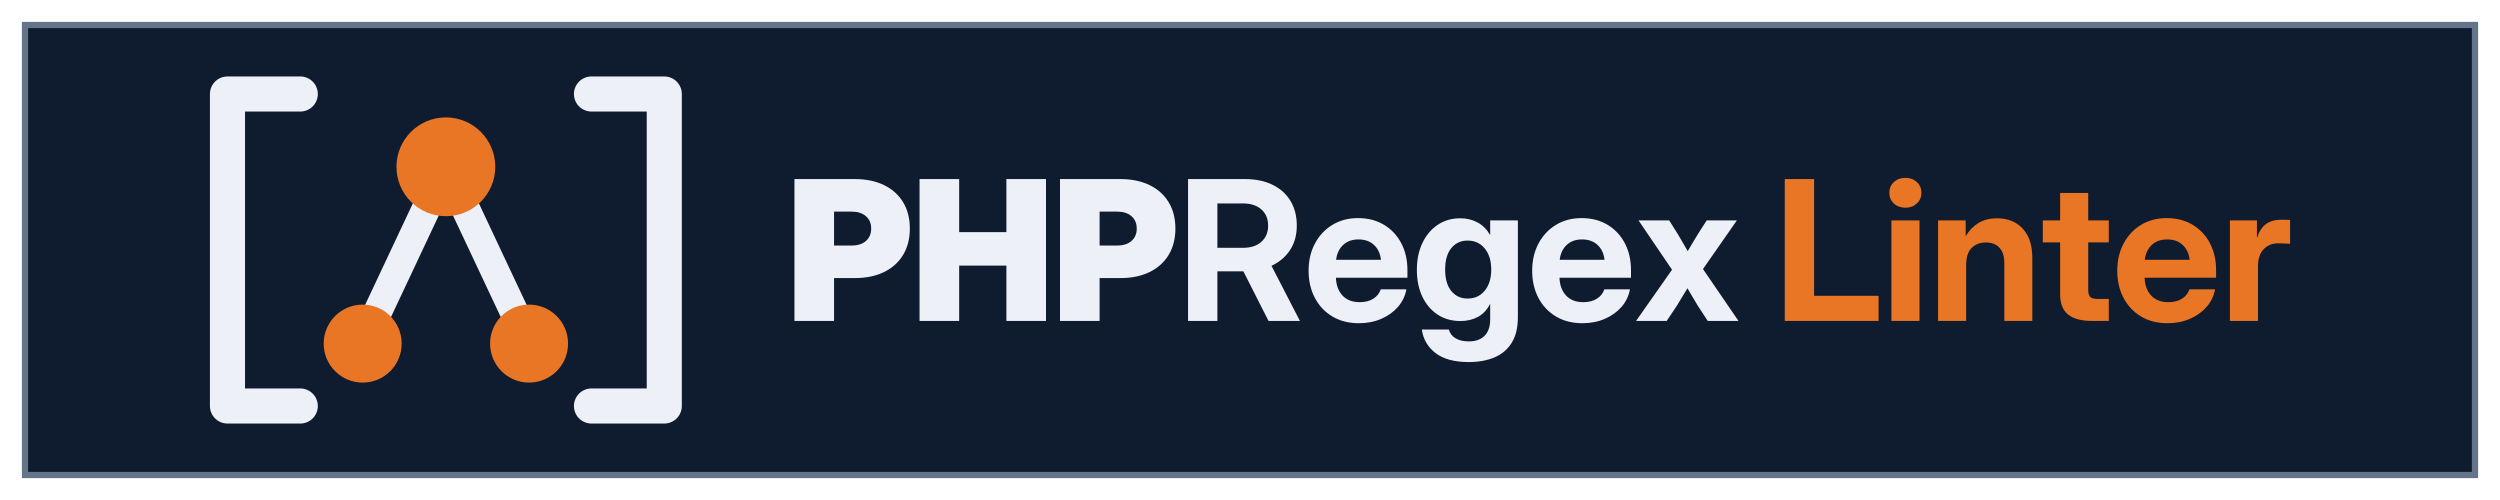
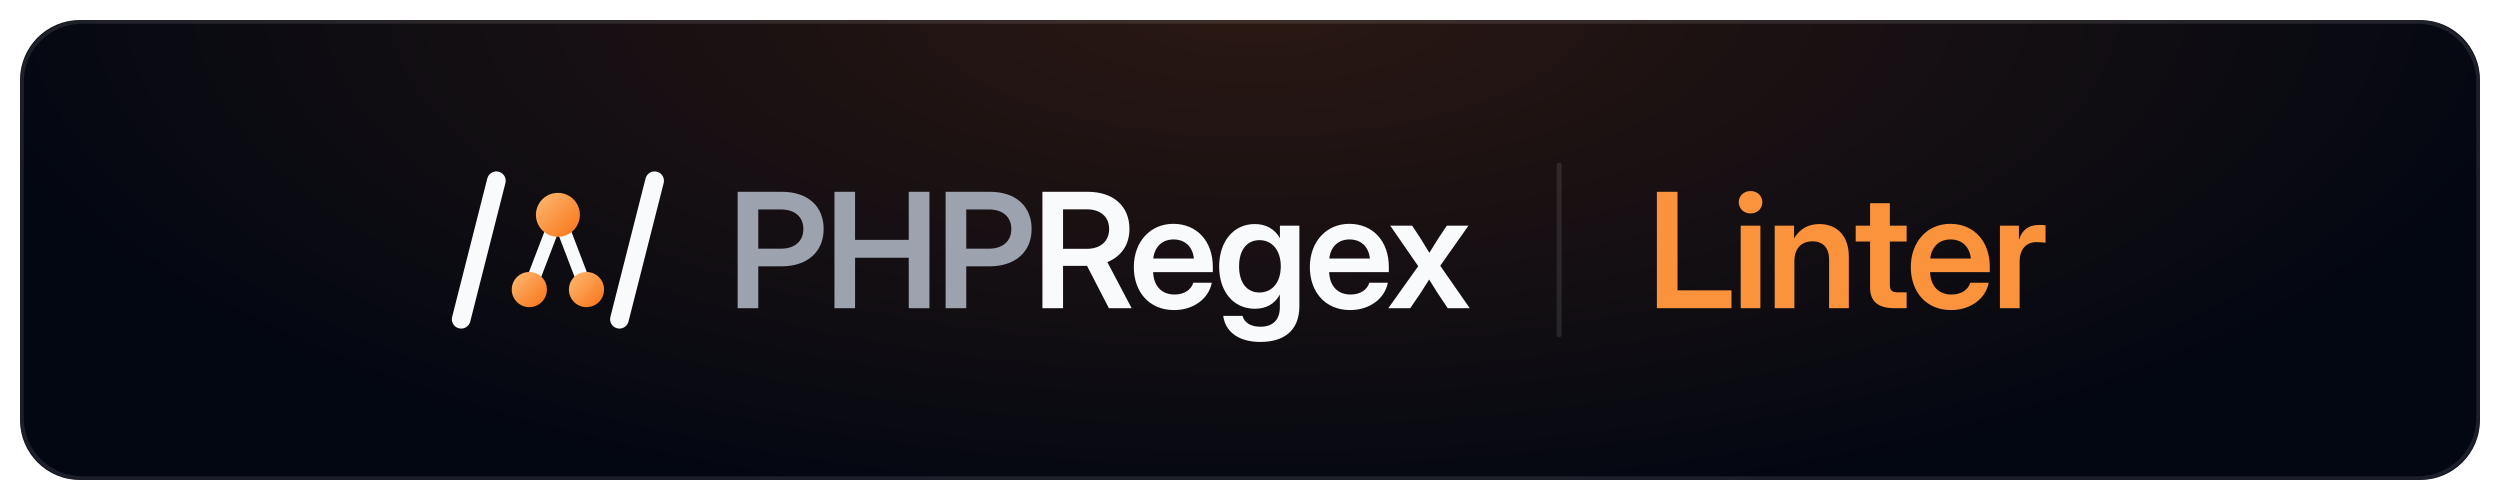
- <svg xmlns="http://www.w3.org/2000/svg" viewBox="0 0 1000 200" width="1000" height="200" role="img">
-   <style>.paper{fill:#0F1B2E}.ink-f{fill:#EDF1F7}.ink-s{stroke:#EDF1F7;fill:none}.amber-f{fill:#E97625}</style>
-   <rect x="10" y="10" width="980" height="180" class="paper" stroke="#64748B" stroke-width="2.5" />
-   <g transform="translate(178.3496 100) scale(0.52)">
-     <g fill="none" class="ink-s" stroke-width="27" stroke-linecap="round" stroke-linejoin="round">
-       <path d="M-112-120H-168V120H-112" />
-       <path d="M112-120H168V120H112" />
+ <svg xmlns="http://www.w3.org/2000/svg" viewBox="0 0 1000 200" width="1000" height="200" role="img" aria-label="PHPRegex Linter">
+   <defs>
+     <linearGradient id="n" x1="0" y1="0" x2="1" y2="1">
+       <stop offset="0" stop-color="#FDBA74" />
+       <stop offset="1" stop-color="#F97316" />
+     </linearGradient>
+     <radialGradient id="halo" cx="500" cy="0" r="1" gradientUnits="userSpaceOnUse" gradientTransform="translate(500 0) scale(520 210) translate(-500 0)">
+       <stop offset="0" stop-color="rgba(249,115,22,0.16)" />
+       <stop offset="1" stop-color="rgba(249,115,22,0.16)" stop-opacity="0" />
+     </radialGradient>
+   </defs>
+   <rect x="8" y="8" width="984" height="184" rx="24" fill="#030712" />
+   <rect x="8" y="8" width="984" height="184" rx="24" fill="url(#halo)" />
+   <rect x="8.75" y="8.75" width="982.5" height="182.5" rx="24" fill="none" stroke="rgba(255,255,255,0.10)" stroke-width="1.5" />
+   <g transform="translate(223.16 100.00) scale(0.2198)">
+     <g fill="none" stroke="#F9FAFB" stroke-linecap="round">
+       <path d="M-176 126L-112 -126M112 126L176 -126" stroke-width="34" />
+       <path d="M0 -64L-52 72M0 -64L52 72" stroke-width="24" />
    </g>
-     <g transform="translate(0 14)">
-       <path d="M0-78L-64 58M0-78L64 58" fill="none" class="ink-s" stroke-width="22" stroke-linecap="round" />
-       <circle cx="0" cy="-78" r="38" class="amber-f" />
-       <circle cx="-64" cy="58" r="30" class="amber-f" />
-       <circle cx="64" cy="58" r="30" class="amber-f" />
+     <g fill="url(#n)">
+       <circle cx="0" cy="-64" r="40" />
+       <circle cx="-52" cy="72" r="32" />
+       <circle cx="52" cy="72" r="32" />
    </g>
  </g>
-   <g transform="translate(314.7296 128.374)">
-     <path d="M3.047 0.0V-56.748H27.155Q33.935 -56.748 38.886 -54.33Q43.837 -51.911 46.522 -47.474Q49.207 -43.037 49.207 -36.943Q49.207 -30.888 46.522 -26.432Q43.837 -21.976 38.886 -19.557Q33.935 -17.139 27.155 -17.139H18.891V0.0ZM18.891 -30.164H25.975Q29.555 -30.164 31.649 -31.992Q33.744 -33.82 33.744 -36.943Q33.744 -40.066 31.649 -41.895Q29.555 -43.723 25.975 -43.723H18.891ZM53.092 0.0V-56.748H68.936V-35.534H87.826V-56.748H103.67V0.0H87.826V-22.128H68.936V0.0ZM109.269 0.0V-56.748H133.377Q140.156 -56.748 145.107 -54.33Q150.059 -51.911 152.744 -47.474Q155.429 -43.037 155.429 -36.943Q155.429 -30.888 152.744 -26.432Q150.059 -21.976 145.107 -19.557Q140.156 -17.139 133.377 -17.139H125.112V0.0ZM125.112 -30.164H132.196Q135.776 -30.164 137.871 -31.992Q139.966 -33.82 139.966 -36.943Q139.966 -40.066 137.871 -41.895Q135.776 -43.723 132.196 -43.723H125.112Z" class="ink-f" />
-     <path transform="translate(156.2666 0)" d="M4.228 0.0V-56.748H26.927Q33.325 -56.748 37.991 -54.482Q42.656 -52.216 45.189 -48.026Q47.722 -43.837 47.722 -38.124Q47.722 -32.487 45.037 -28.374Q42.352 -24.261 37.591 -22.052L48.979 0.0H36.41L26.355 -19.843Q26.317 -19.843 26.241 -19.843H15.958V0.0ZM15.958 -29.25H26.241Q30.888 -29.25 33.573 -31.668Q36.258 -34.087 36.258 -38.124Q36.258 -42.199 33.554 -44.599Q30.85 -46.998 26.203 -46.998H15.958ZM72.554 0.914Q66.46 0.914 61.947 -1.79Q57.434 -4.494 54.939 -9.236Q52.444 -13.978 52.444 -20.071Q52.444 -26.203 54.977 -30.964Q57.51 -35.725 61.966 -38.429Q66.422 -41.133 72.173 -41.133Q78.114 -41.133 82.551 -38.486Q86.988 -35.839 89.483 -31.135Q91.978 -26.432 91.978 -20.3V-17.291H63.375Q63.527 -12.835 66.003 -10.169Q68.479 -7.503 72.896 -7.503Q76.172 -7.503 78.362 -8.912Q80.552 -10.321 81.313 -12.645H91.559Q90.835 -8.646 88.169 -5.599Q85.503 -2.552 81.466 -0.819Q77.429 0.914 72.554 0.914ZM63.451 -24.451H81.39Q80.971 -28.222 78.59 -30.412Q76.21 -32.602 72.401 -32.602Q68.631 -32.602 66.27 -30.412Q63.908 -28.222 63.451 -24.451ZM116.505 16.453Q107.936 16.453 103.251 12.873Q98.566 9.293 97.729 3.428H108.545Q109.154 5.713 111.249 6.951Q113.344 8.188 116.505 8.188Q120.618 8.188 122.846 5.941Q125.074 3.694 125.074 -0.647V-6.817H125.036Q123.246 -3.275 120.18 -1.619Q117.114 0.038 113.153 0.038Q107.897 0.038 103.975 -2.59Q100.052 -5.218 97.9 -9.807Q95.748 -14.396 95.748 -20.414Q95.748 -26.47 97.938 -31.116Q100.128 -35.763 104.032 -38.41Q107.936 -41.057 113.077 -41.057Q116.962 -41.057 120.028 -39.4Q123.094 -37.743 125.036 -34.392H125.074V-40.219H136.157V-1.562Q136.157 4.799 133.663 8.779Q131.168 12.759 126.75 14.606Q122.332 16.453 116.505 16.453ZM116.048 -8.95Q120.313 -8.95 122.903 -12.111Q125.493 -15.272 125.493 -20.566Q125.493 -25.822 122.903 -28.983Q120.313 -32.145 116.048 -32.145Q111.973 -32.145 109.516 -29.117Q107.06 -26.089 107.06 -20.566Q107.06 -15.006 109.516 -11.978Q111.973 -8.95 116.048 -8.95ZM161.979 0.914Q155.886 0.914 151.373 -1.79Q146.859 -4.494 144.365 -9.236Q141.87 -13.978 141.87 -20.071Q141.87 -26.203 144.403 -30.964Q146.936 -35.725 151.392 -38.429Q155.848 -41.133 161.599 -41.133Q167.54 -41.133 171.977 -38.486Q176.414 -35.839 178.909 -31.135Q181.403 -26.432 181.403 -20.3V-17.291H152.801Q152.953 -12.835 155.429 -10.169Q157.904 -7.503 162.322 -7.503Q165.598 -7.503 167.788 -8.912Q169.978 -10.321 170.739 -12.645H180.984Q180.261 -8.646 177.595 -5.599Q174.929 -2.552 170.892 -0.819Q166.854 0.914 161.979 0.914ZM152.877 -24.451H170.815Q170.396 -28.222 168.016 -30.412Q165.636 -32.602 161.827 -32.602Q158.057 -32.602 155.695 -30.412Q153.334 -28.222 152.877 -24.451ZM183.422 0.0 197.818 -20.49 184.412 -40.219H196.676L200.218 -34.582Q201.246 -32.83 202.198 -31.192Q203.15 -29.555 204.103 -27.917Q205.055 -29.555 206.026 -31.192Q206.997 -32.83 208.063 -34.582L211.682 -40.219H223.755L210.196 -20.757L224.402 0.0H212.101L208.063 -6.17Q206.959 -7.998 205.969 -9.693Q204.979 -11.388 203.988 -13.063Q202.96 -11.388 201.932 -9.693Q200.903 -7.998 199.799 -6.17L195.686 0.0Z" class="ink-f" />
-     <path transform="translate(394.9512 0)" d="M4.228 0.0V-56.748H15.958V-10.055H41.742V0.0ZM46.884 0.0V-40.219H58.119V0.0ZM52.482 -45.284Q49.702 -45.284 47.874 -46.979Q46.046 -48.674 46.046 -51.264Q46.046 -53.854 47.874 -55.548Q49.702 -57.243 52.482 -57.243Q55.225 -57.243 57.053 -55.548Q58.881 -53.854 58.881 -51.264Q58.881 -48.674 57.053 -46.979Q55.225 -45.284 52.482 -45.284ZM76.781 -22.356V0.0H65.546V-40.219H76.591V-33.896Q78.647 -37.324 81.732 -39.19Q84.817 -41.057 89.159 -41.057Q95.558 -41.057 99.404 -36.924Q103.251 -32.792 103.251 -25.175V0.0H92.054V-23.118Q92.054 -27.155 90.111 -29.269Q88.169 -31.383 84.665 -31.383Q81.199 -31.383 78.99 -29.212Q76.781 -27.041 76.781 -22.356ZM133.834 -40.219V-31.421H125.607V-12.416Q125.607 -10.359 126.426 -9.579Q127.245 -8.798 129.53 -8.798H133.834V0.0H127.283Q120.656 0.0 117.514 -2.59Q114.372 -5.18 114.372 -10.664V-31.421H107.44V-40.219H114.372V-51.188H125.607V-40.219ZM157.333 0.914Q151.239 0.914 146.726 -1.79Q142.213 -4.494 139.718 -9.236Q137.224 -13.978 137.224 -20.071Q137.224 -26.203 139.756 -30.964Q142.289 -35.725 146.745 -38.429Q151.201 -41.133 156.952 -41.133Q162.894 -41.133 167.331 -38.486Q171.768 -35.839 174.262 -31.135Q176.757 -26.432 176.757 -20.3V-17.291H148.154Q148.307 -12.835 150.782 -10.169Q153.258 -7.503 157.676 -7.503Q160.951 -7.503 163.141 -8.912Q165.331 -10.321 166.093 -12.645H176.338Q175.614 -8.646 172.948 -5.599Q170.282 -2.552 166.245 -0.819Q162.208 0.914 157.333 0.914ZM148.23 -24.451H166.169Q165.75 -28.222 163.37 -30.412Q160.989 -32.602 157.181 -32.602Q153.41 -32.602 151.049 -30.412Q148.688 -28.222 148.23 -24.451ZM182.279 0.0V-40.219H193.096V-33.363H193.21Q194.314 -36.981 196.676 -38.733Q199.037 -40.485 203.036 -40.485Q204.026 -40.485 204.845 -40.447Q205.664 -40.409 206.35 -40.409V-30.85Q205.74 -30.888 204.331 -30.964Q202.922 -31.04 201.513 -31.04Q198.047 -31.04 195.781 -28.679Q193.515 -26.317 193.515 -21.785V0.0Z" class="amber-f" />
-   </g>
+   <path d="M295.06 123.28H303.31V106.53H312.68C322.9 106.53 329.46 100.75 329.46 91.59C329.46 82.47 323.06 76.72 312.84 76.72H295.06ZM303.31 99.47V83.78H312.37C317.93 83.78 321.34 86.75 321.34 91.59C321.34 96.47 317.93 99.47 312.37 99.47Z M333.78 123.28H342.03V103.09H363.5V123.28H371.78V76.72H363.5V95.94H342.03V76.72H333.78Z M378.25 123.28H386.5V106.53H395.87C406.09 106.53 412.65 100.75 412.65 91.59C412.65 82.47 406.25 76.72 396.03 76.72H378.25ZM386.5 99.47V83.78H395.56C401.12 83.78 404.53 86.75 404.53 91.59C404.53 96.47 401.12 99.47 395.56 99.47Z" fill="#9CA3AF" />
+   <path d="M416.97 123.28H425.22V106.34H434.59C434.69 106.34 434.75 106.34 434.81 106.34L443.56 123.28H452.66L442.94 104.84C448.47 102.59 451.78 97.94 451.78 91.59C451.78 82.47 445.37 76.72 435.12 76.72H416.97ZM425.22 99.53V83.72H434.66C440.22 83.72 443.66 86.75 443.66 91.59C443.66 96.47 440.22 99.53 434.72 99.53Z M469.63 124.03C477.34 124.03 483.47 119.56 484.72 113.09H477.34C476.44 115.91 473.78 117.81 469.81 117.81C464.5 117.81 461.44 114.22 461.25 108.84H485.13V106.69C485.13 96.56 478.81 89.53 469.31 89.53C460.06 89.53 453.53 96.78 453.53 106.81C453.53 116.81 459.72 124.03 469.63 124.03ZM461.31 103.41C461.84 98.69 464.88 95.78 469.44 95.78C474 95.78 477.06 98.69 477.56 103.41Z M504.16 136.78C513.1 136.78 519.75 132.66 519.75 122.44V90.28H511.97V95.19H511.94C509.75 91.41 506.16 89.62 501.88 89.62C493.41 89.62 487.66 96.59 487.66 106.62C487.66 116.56 493.31 123.5 501.94 123.5C506.28 123.5 509.78 121.75 511.91 117.88H511.94V122.91C511.94 127.97 509.1 130.69 504.16 130.69C500.47 130.69 497.75 129.19 497 126.34H489.28C490.16 132.75 495.44 136.78 504.16 136.78ZM503.78 117C498.91 117 495.63 113.28 495.63 106.53C495.63 99.81 498.91 96.06 503.78 96.06C508.94 96.06 512.31 100.19 512.31 106.53C512.31 112.88 508.94 117 503.78 117Z M540.03 124.03C547.75 124.03 553.88 119.56 555.13 113.09H547.75C546.85 115.91 544.19 117.81 540.22 117.81C534.91 117.81 531.85 114.22 531.66 108.84H555.53V106.69C555.53 96.56 549.22 89.53 539.72 89.53C530.47 89.53 523.94 96.78 523.94 106.81C523.94 116.81 530.13 124.03 540.03 124.03ZM531.72 103.41C532.25 98.69 535.28 95.78 539.85 95.78C544.41 95.78 547.47 98.69 547.97 103.41Z M555.32 123.28H564.1L568.1 117.41C569.35 115.47 570.5 113.62 571.66 111.81C572.82 113.62 573.94 115.47 575.16 117.41L579.1 123.28H587.91L576.1 106.31L587.38 90.28H578.72L575.22 95.53C574 97.47 572.88 99.28 571.75 101.12C570.63 99.28 569.5 97.47 568.32 95.53L564.88 90.28H556.1L567.29 106.47Z" fill="#F9FAFB" />
+   <rect x="622.67" y="65.08" width="2" height="69.84" rx="1" fill="rgba(255,255,255,0.10)" />
+   <path d="M662.75 123.28H692.59V116.12H671V76.72H662.75Z M696.28 123.28H704.16V90.28H696.28ZM700.22 85.38C702.91 85.38 704.94 83.44 704.94 80.88C704.94 78.34 702.91 76.41 700.22 76.41C697.53 76.41 695.5 78.34 695.5 80.88C695.5 83.44 697.53 85.38 700.22 85.38Z M717.75 104.62C717.75 99 720.84 96.53 724.97 96.53C729.19 96.53 731.63 99.06 731.63 103.91V123.28H739.53V102.66C739.53 94.19 734.66 89.62 727.75 89.62C723.22 89.62 719.88 91.62 717.63 95.34V90.28H709.88V123.28H717.75Z M762.66 90.28H755.94V81.28H748.03V90.28H742.28V96.62H748.03V114.97C748.03 120.62 751.19 123.28 757.91 123.28H762.66V116.94H759.28C756.72 116.94 755.94 116.16 755.94 113.81V96.62H762.66Z M780.41 124.03C788.13 124.03 794.25 119.56 795.5 113.09H788.13C787.22 115.91 784.57 117.81 780.6 117.81C775.28 117.81 772.22 114.22 772.03 108.84H795.91V106.69C795.91 96.56 789.6 89.53 780.1 89.53C770.85 89.53 764.32 96.78 764.32 106.81C764.32 116.81 770.5 124.03 780.41 124.03ZM772.1 103.41C772.63 98.69 775.66 95.78 780.22 95.78C784.78 95.78 787.85 98.69 788.35 103.41Z M799.97 123.28H807.85V104.59C807.85 99.44 810.75 96.84 814.5 96.84C816.07 96.84 817.63 97 818.22 97.09V90.09C817.6 90.03 816.72 89.97 815.66 89.97C811.41 89.97 808.88 91.97 807.66 95.75H807.57V90.28H799.97Z" fill="#FB923C" />
</svg>
